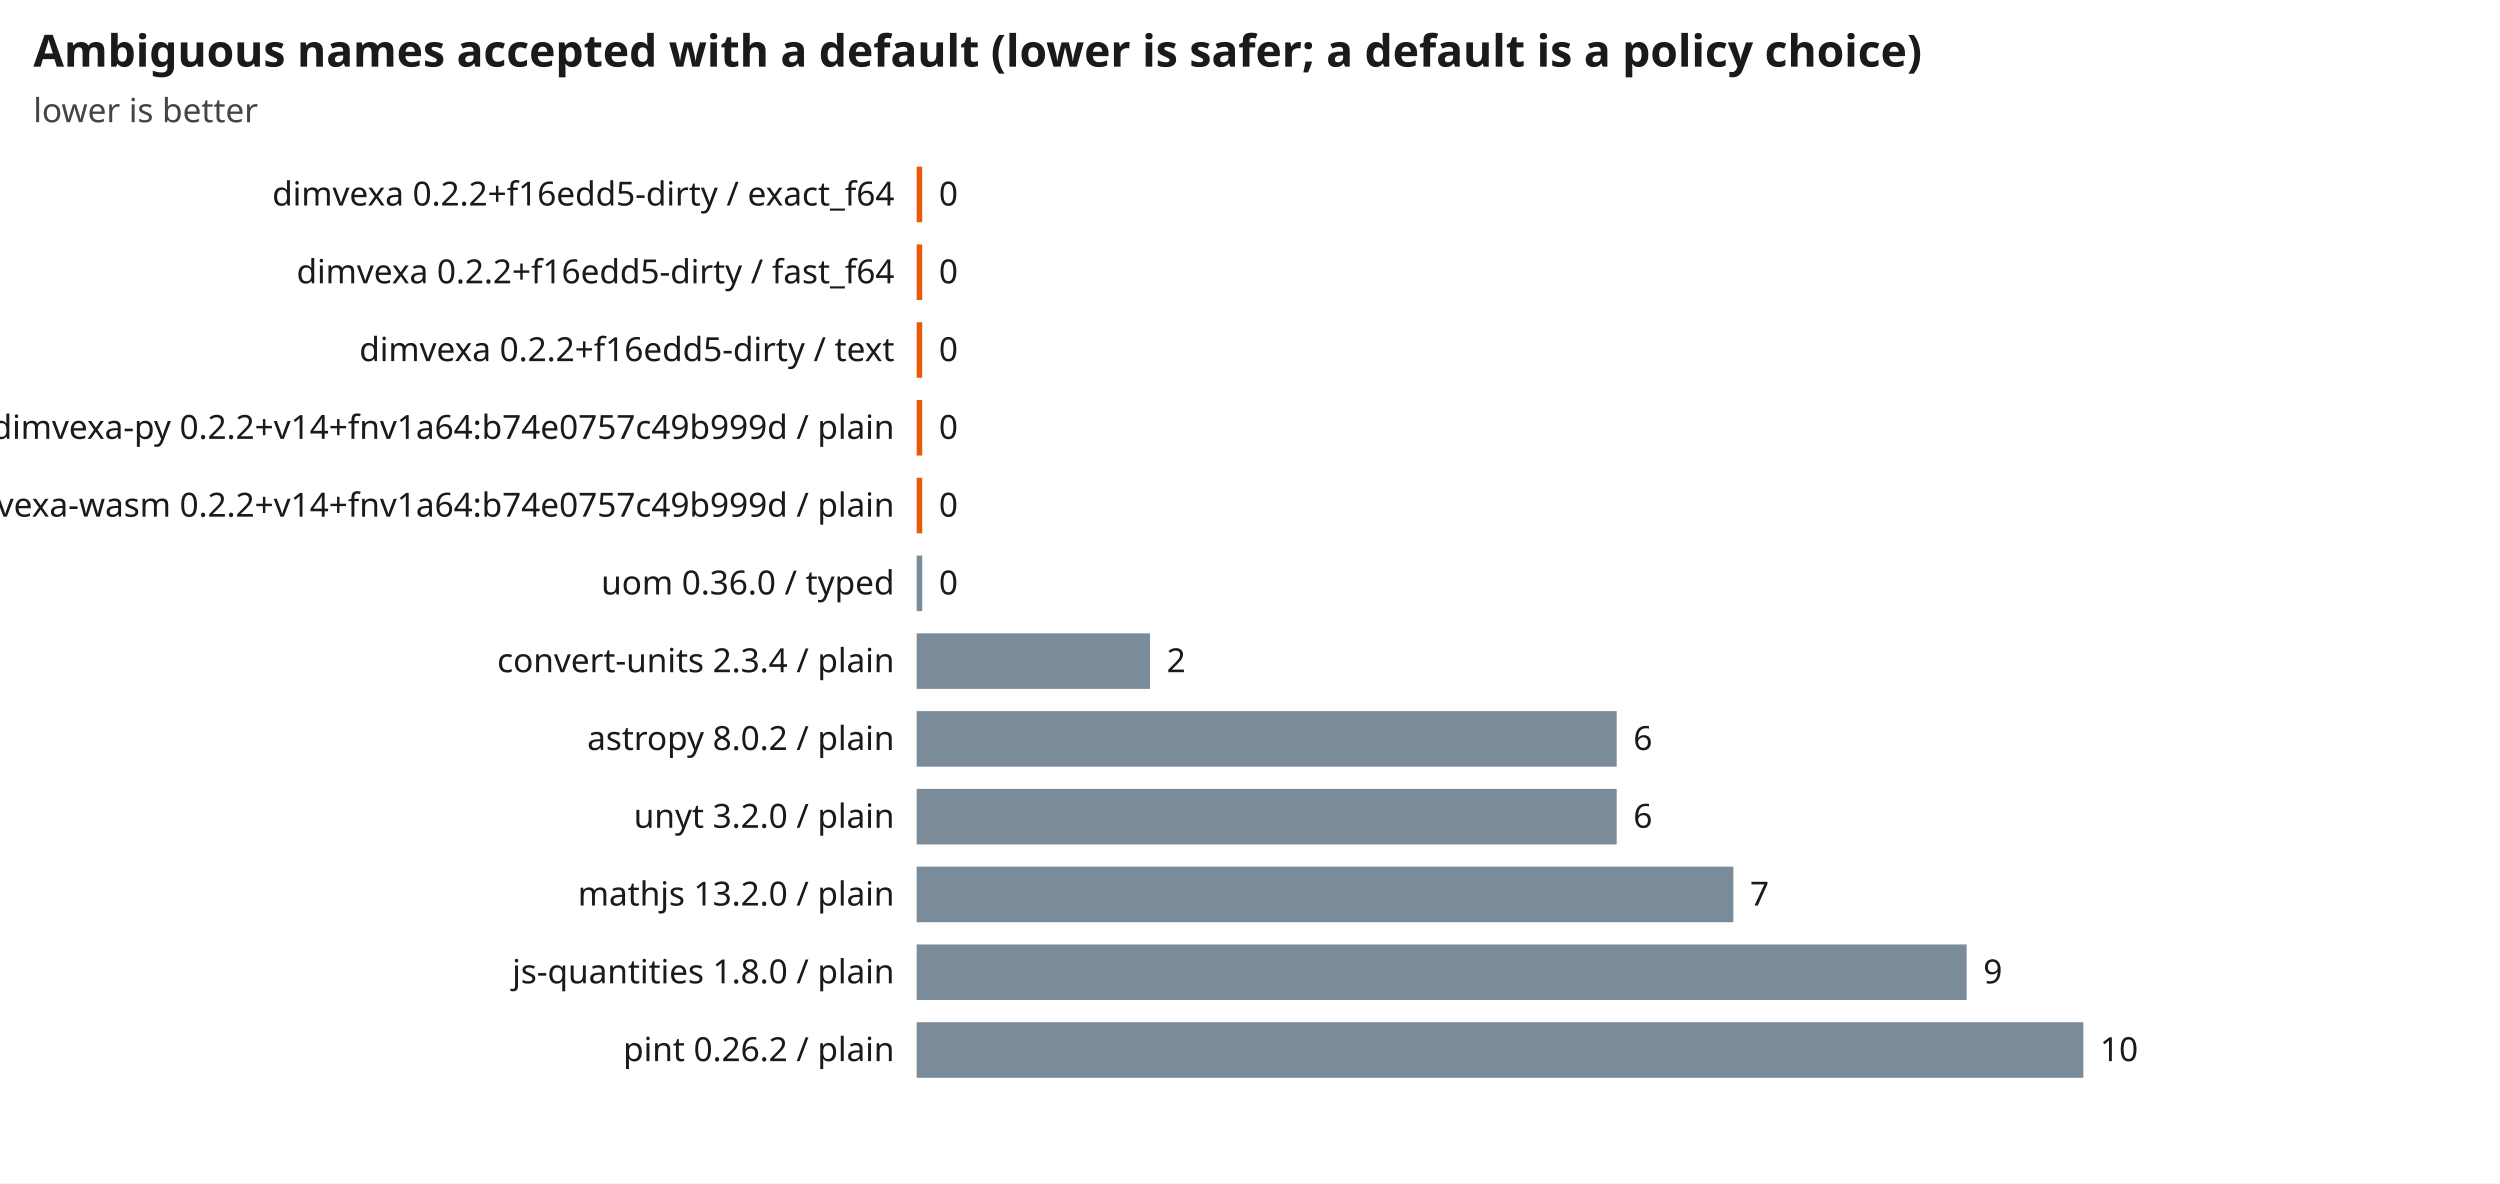
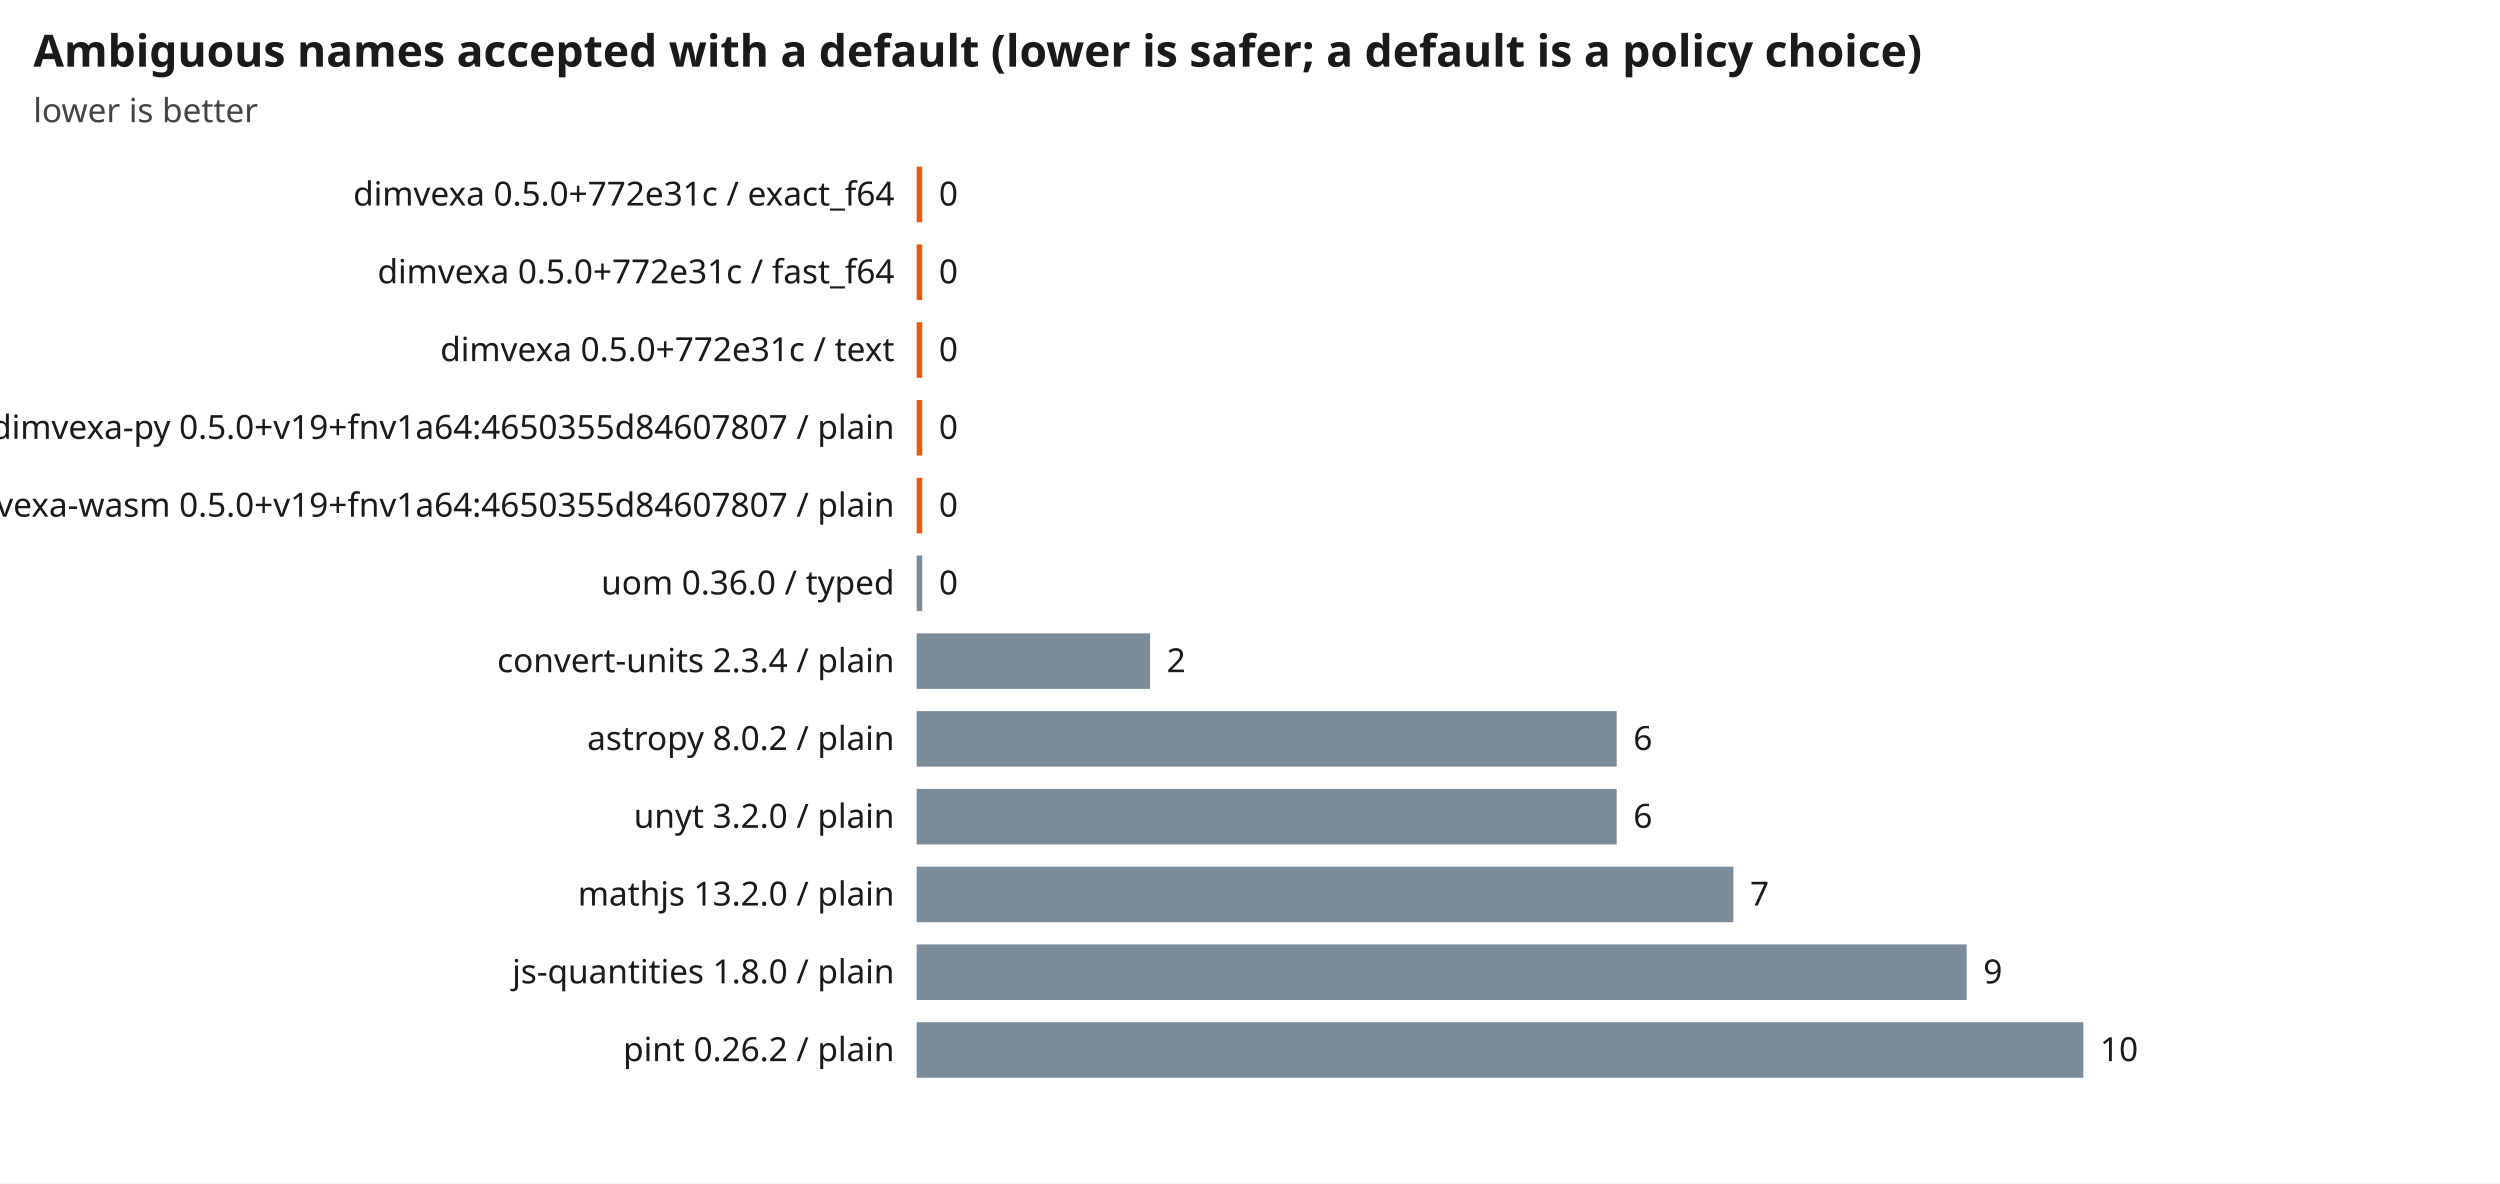
<svg xmlns="http://www.w3.org/2000/svg" width="900" height="426" viewBox="0 0 900 426" role="img" aria-label="Ambiguous names accepted with a default (lower is safer; a default is a policy choice)">
  <rect width="900" height="426" fill="#ffffff" />
  <text x="12" y="24" font-family="sans-serif" font-size="16" font-weight="bold" fill="#1a1a1a">Ambiguous names accepted with a default (lower is safer; a default is a policy choice)</text>
  <text x="12" y="44" font-family="sans-serif" font-size="12" fill="#444444">lower is better</text>
-   <text x="322" y="74" text-anchor="end" font-family="sans-serif" font-size="12" fill="#1a1a1a">dimvexa 0.2.2+f16edd5-dirty / exact_f64</text>
+   <text x="322" y="74" text-anchor="end" font-family="sans-serif" font-size="12" fill="#1a1a1a">dimvexa 0.5.0+772e31c / exact_f64</text>
  <rect x="330" y="60" width="2.0" height="20" fill="#e8590c" />
  <text x="338.0" y="74" font-family="sans-serif" font-size="12" fill="#1a1a1a">0 </text>
-   <text x="322" y="102" text-anchor="end" font-family="sans-serif" font-size="12" fill="#1a1a1a">dimvexa 0.2.2+f16edd5-dirty / fast_f64</text>
+   <text x="322" y="102" text-anchor="end" font-family="sans-serif" font-size="12" fill="#1a1a1a">dimvexa 0.5.0+772e31c / fast_f64</text>
  <rect x="330" y="88" width="2.0" height="20" fill="#e8590c" />
  <text x="338.0" y="102" font-family="sans-serif" font-size="12" fill="#1a1a1a">0 </text>
-   <text x="322" y="130" text-anchor="end" font-family="sans-serif" font-size="12" fill="#1a1a1a">dimvexa 0.2.2+f16edd5-dirty / text</text>
+   <text x="322" y="130" text-anchor="end" font-family="sans-serif" font-size="12" fill="#1a1a1a">dimvexa 0.5.0+772e31c / text</text>
  <rect x="330" y="116" width="2.0" height="20" fill="#e8590c" />
  <text x="338.0" y="130" font-family="sans-serif" font-size="12" fill="#1a1a1a">0 </text>
-   <text x="322" y="158" text-anchor="end" font-family="sans-serif" font-size="12" fill="#1a1a1a">dimvexa-py 0.2.2+v14+fnv1a64:b74e0757c49b999d / plain</text>
+   <text x="322" y="158" text-anchor="end" font-family="sans-serif" font-size="12" fill="#1a1a1a">dimvexa-py 0.5.0+v19+fnv1a64:4650355d84607807 / plain</text>
  <rect x="330" y="144" width="2.0" height="20" fill="#e8590c" />
  <text x="338.0" y="158" font-family="sans-serif" font-size="12" fill="#1a1a1a">0 </text>
-   <text x="322" y="186" text-anchor="end" font-family="sans-serif" font-size="12" fill="#1a1a1a">dimvexa-wasm 0.2.2+v14+fnv1a64:b74e0757c49b999d / plain</text>
+   <text x="322" y="186" text-anchor="end" font-family="sans-serif" font-size="12" fill="#1a1a1a">dimvexa-wasm 0.5.0+v19+fnv1a64:4650355d84607807 / plain</text>
  <rect x="330" y="172" width="2.0" height="20" fill="#e8590c" />
  <text x="338.0" y="186" font-family="sans-serif" font-size="12" fill="#1a1a1a">0 </text>
  <text x="322" y="214" text-anchor="end" font-family="sans-serif" font-size="12" fill="#1a1a1a">uom 0.36.0 / typed</text>
  <rect x="330" y="200" width="2.0" height="20" fill="#7a8b99" />
  <text x="338.0" y="214" font-family="sans-serif" font-size="12" fill="#1a1a1a">0 </text>
  <text x="322" y="242" text-anchor="end" font-family="sans-serif" font-size="12" fill="#1a1a1a">convert-units 2.3.4 / plain</text>
  <rect x="330" y="228" width="84.0" height="20" fill="#7a8b99" />
  <text x="420.0" y="242" font-family="sans-serif" font-size="12" fill="#1a1a1a">2 </text>
  <text x="322" y="270" text-anchor="end" font-family="sans-serif" font-size="12" fill="#1a1a1a">astropy 8.0.2 / plain</text>
  <rect x="330" y="256" width="252.0" height="20" fill="#7a8b99" />
  <text x="588.0" y="270" font-family="sans-serif" font-size="12" fill="#1a1a1a">6 </text>
  <text x="322" y="298" text-anchor="end" font-family="sans-serif" font-size="12" fill="#1a1a1a">unyt 3.2.0 / plain</text>
  <rect x="330" y="284" width="252.0" height="20" fill="#7a8b99" />
  <text x="588.0" y="298" font-family="sans-serif" font-size="12" fill="#1a1a1a">6 </text>
  <text x="322" y="326" text-anchor="end" font-family="sans-serif" font-size="12" fill="#1a1a1a">mathjs 13.2.0 / plain</text>
  <rect x="330" y="312" width="294.0" height="20" fill="#7a8b99" />
  <text x="630.0" y="326" font-family="sans-serif" font-size="12" fill="#1a1a1a">7 </text>
  <text x="322" y="354" text-anchor="end" font-family="sans-serif" font-size="12" fill="#1a1a1a">js-quantities 1.8.0 / plain</text>
  <rect x="330" y="340" width="378.0" height="20" fill="#7a8b99" />
  <text x="714.0" y="354" font-family="sans-serif" font-size="12" fill="#1a1a1a">9 </text>
  <text x="322" y="382" text-anchor="end" font-family="sans-serif" font-size="12" fill="#1a1a1a">pint 0.26.2 / plain</text>
  <rect x="330" y="368" width="420.0" height="20" fill="#7a8b99" />
  <text x="756.0" y="382" font-family="sans-serif" font-size="12" fill="#1a1a1a">10 </text>
</svg>
